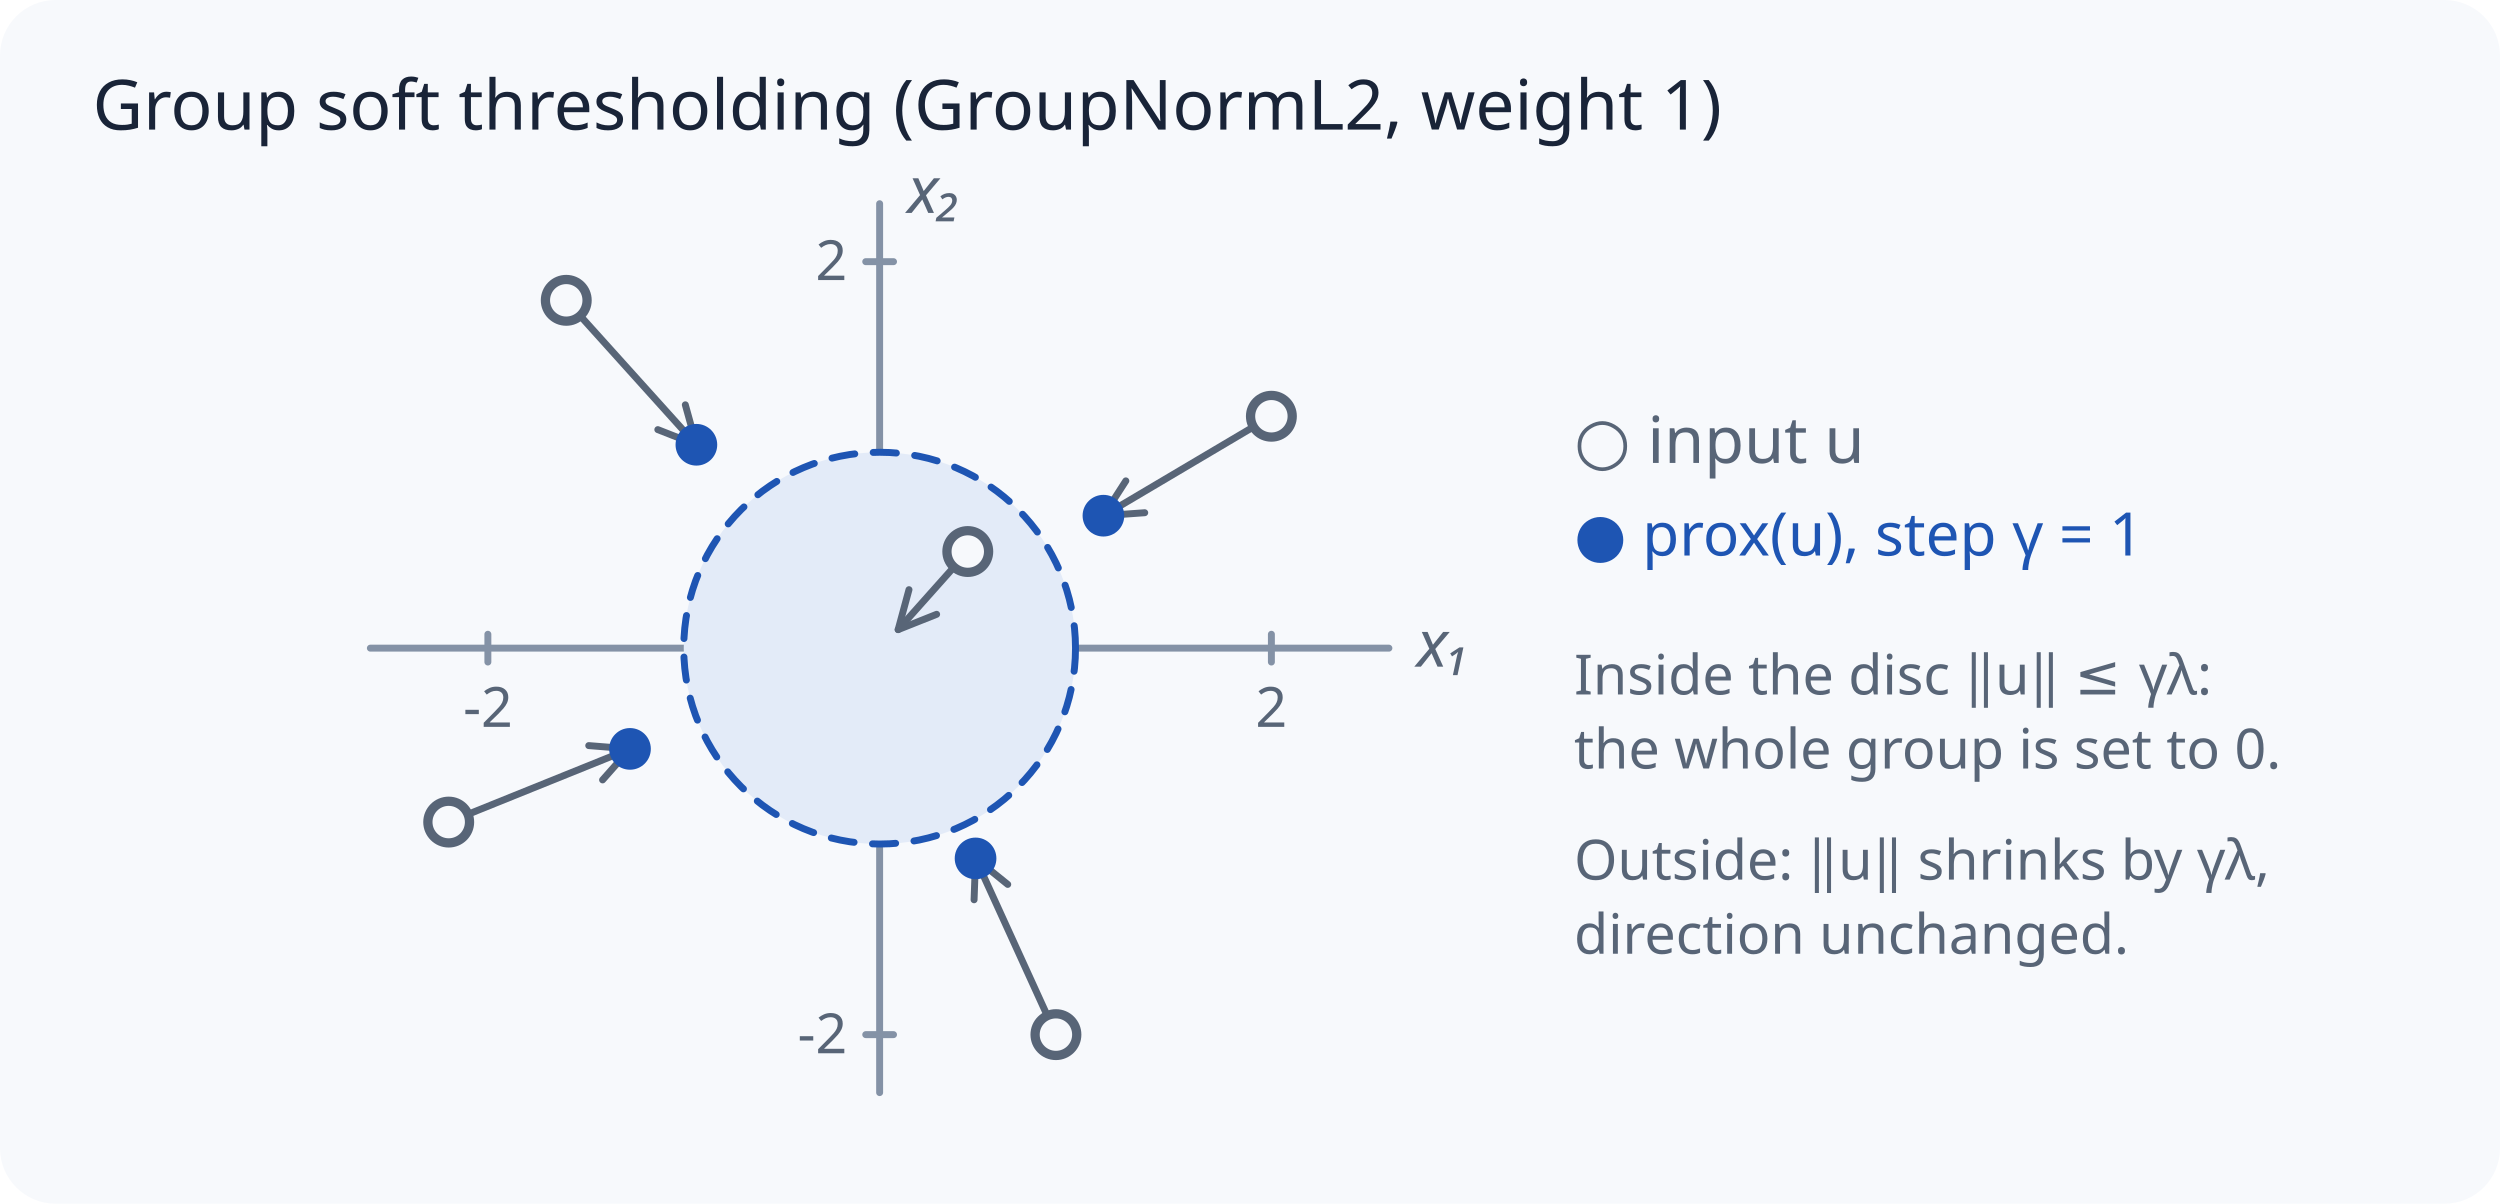
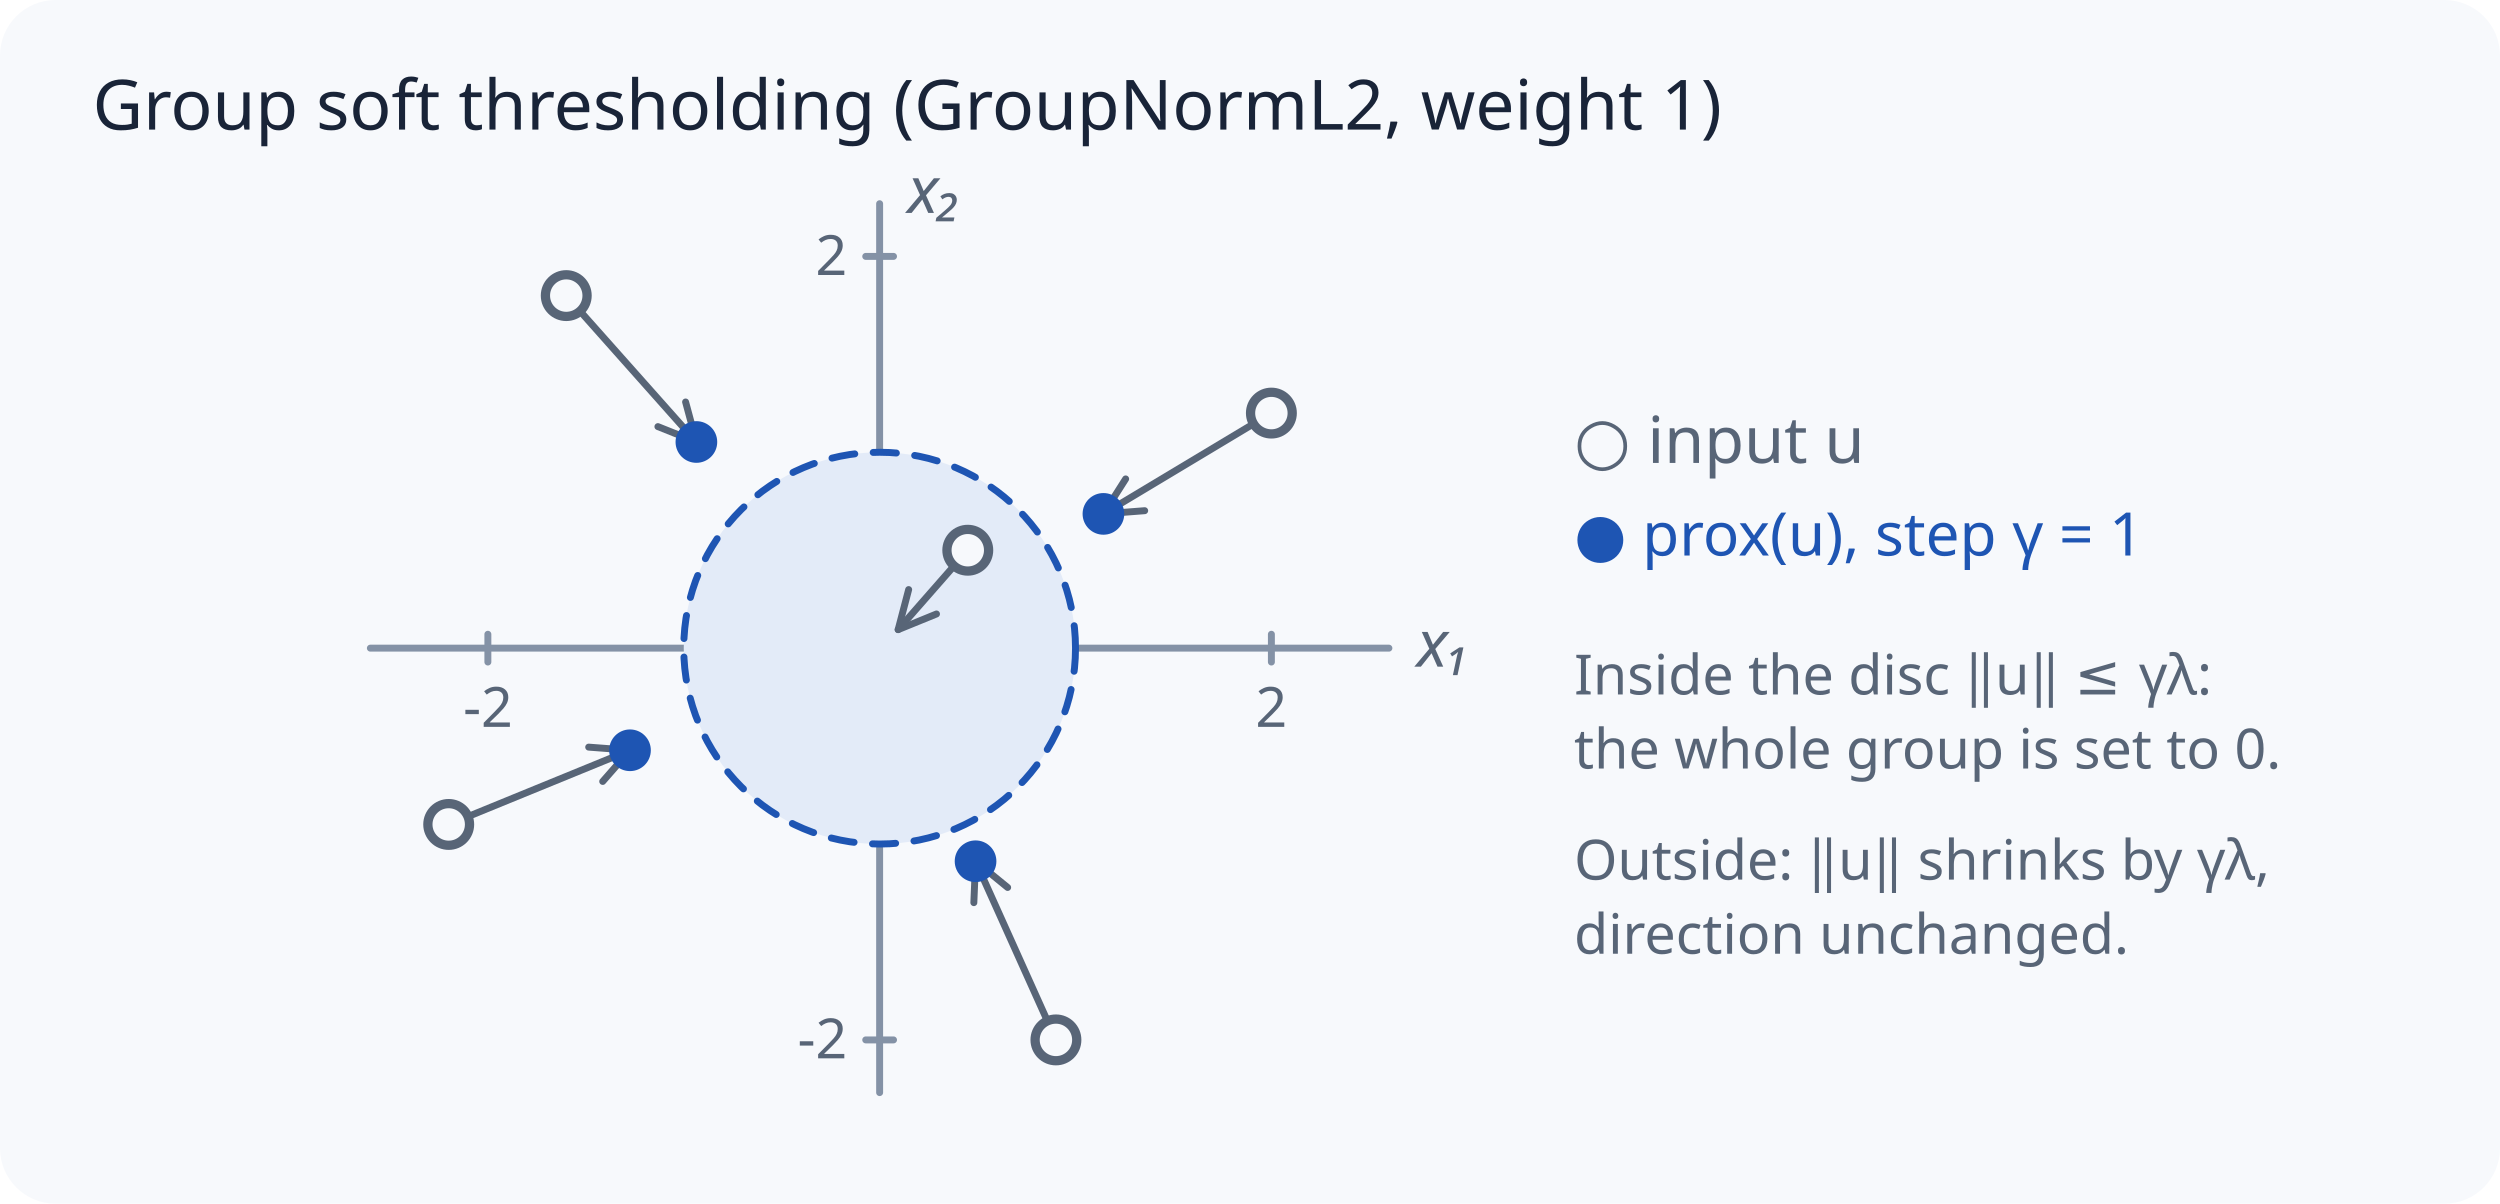
<svg xmlns="http://www.w3.org/2000/svg" viewBox="0 0 540 260" role="img" aria-labelledby="title description">
  <rect width="540" height="260" rx="12" fill="#f7f9fc" />
  <g font-family="system-ui, sans-serif" font-size="14" fill="#192438" stroke-linecap="round" stroke-linejoin="round">
    <text x="20.0" y="28.0" fill="#192438" text-anchor="start" font-size="15">Group soft thresholding (GroupNormL2, weight 1)</text>
    <polyline points="80.00,140.00 300.00,140.00" fill="none" stroke="#8492a6" stroke-width="1.5" />
    <polyline points="190.00,44.00 190.00,236.00" fill="none" stroke="#8492a6" stroke-width="1.5" />
    <polyline points="105.38,137.00 105.38,143.00" fill="none" stroke="#8492a6" stroke-width="1.5" />
    <text x="105.4" y="157.0" fill="#586577" text-anchor="middle" font-size="12">-2</text>
    <polyline points="274.62,137.00 274.62,143.00" fill="none" stroke="#8492a6" stroke-width="1.5" />
    <text x="274.6" y="157.0" fill="#586577" text-anchor="middle" font-size="12">2</text>
-     <polyline points="187.00,223.48 193.00,223.48" fill="none" stroke="#8492a6" stroke-width="1.5" />
-     <text x="183.0" y="227.5" fill="#586577" text-anchor="end" font-size="12">-2</text>
-     <polyline points="187.00,56.52 193.00,56.52" fill="none" stroke="#8492a6" stroke-width="1.5" />
-     <text x="183.0" y="60.5" fill="#586577" text-anchor="end" font-size="12">2</text>
+     <polyline points="187.00,224.62 193.00,224.62" fill="none" stroke="#8492a6" stroke-width="1.5" />
+     <text x="183.0" y="228.6" fill="#586577" text-anchor="end" font-size="12">-2</text>
+     <polyline points="187.00,55.38 193.00,55.38" fill="none" stroke="#8492a6" stroke-width="1.5" />
+     <text x="183.0" y="59.4" fill="#586577" text-anchor="end" font-size="12">2</text>
    <text x="306.0" y="144.0" fill="#586577" text-anchor="start" font-style="italic">x₁</text>
    <text x="196.0" y="46.0" fill="#586577" text-anchor="start" font-style="italic">x₂</text>
    <circle cx="190.00" cy="140.00" r="42.31" fill="#e3ebf8" stroke="#1e55b3" stroke-width="1.5" stroke-dasharray="5 4" />
-     <polyline points="274.62,89.91 238.34,111.39" fill="none" stroke="#586577" stroke-width="1.5" />
-     <polyline points="247.26,110.75 238.34,111.39 243.18,103.87" fill="none" stroke="#586577" stroke-width="1.5" />
-     <circle cx="274.62" cy="89.91" r="4.5" fill="#f7f9fc" stroke="#586577" stroke-width="2" />
-     <circle cx="238.34" cy="111.39" r="4.5" fill="#1e55b3" />
-     <polyline points="122.31,64.87 150.42,96.07" fill="none" stroke="#586577" stroke-width="1.5" />
-     <polyline points="148.03,87.44 150.42,96.07 142.09,92.80" fill="none" stroke="#586577" stroke-width="1.5" />
-     <circle cx="122.31" cy="64.87" r="4.5" fill="#f7f9fc" stroke="#586577" stroke-width="2" />
-     <circle cx="150.42" cy="96.07" r="4.5" fill="#1e55b3" />
-     <polyline points="96.92,177.57 136.08,161.76" fill="none" stroke="#586577" stroke-width="1.5" />
-     <polyline points="127.17,161.05 136.08,161.76 130.16,168.46" fill="none" stroke="#586577" stroke-width="1.5" />
-     <circle cx="96.92" cy="177.57" r="4.5" fill="#f7f9fc" stroke="#586577" stroke-width="2" />
-     <circle cx="136.08" cy="161.76" r="4.5" fill="#1e55b3" />
-     <polyline points="228.08,223.48 210.72,185.42" fill="none" stroke="#586577" stroke-width="1.5" />
-     <polyline points="210.40,194.35 210.72,185.42 217.67,191.03" fill="none" stroke="#586577" stroke-width="1.5" />
-     <circle cx="228.08" cy="223.48" r="4.5" fill="#f7f9fc" stroke="#586577" stroke-width="2" />
-     <circle cx="210.72" cy="185.42" r="4.5" fill="#1e55b3" />
-     <polyline points="209.04,119.13 194.00,136.00" fill="none" stroke="#586577" stroke-width="1.5" />
-     <polyline points="202.31,132.69 194.00,136.00 196.34,127.37" fill="none" stroke="#586577" stroke-width="1.5" />
-     <circle cx="209.04" cy="119.13" r="4.5" fill="#f7f9fc" stroke="#586577" stroke-width="2" />
+     <polyline points="274.62,89.23 238.34,111.00" fill="none" stroke="#586577" stroke-width="1.5" />
+     <polyline points="247.25,110.31 238.34,111.00 243.14,103.45" fill="none" stroke="#586577" stroke-width="1.5" />
+     <circle cx="274.62" cy="89.23" r="4.5" fill="#f7f9fc" stroke="#586577" stroke-width="2" />
+     <circle cx="238.34" cy="111.00" r="4.5" fill="#1e55b3" />
+     <polyline points="122.31,63.85 150.42,95.47" fill="none" stroke="#586577" stroke-width="1.5" />
+     <polyline points="148.09,86.83 150.42,95.47 142.11,92.15" fill="none" stroke="#586577" stroke-width="1.5" />
+     <circle cx="122.31" cy="63.85" r="4.5" fill="#f7f9fc" stroke="#586577" stroke-width="2" />
+     <circle cx="150.42" cy="95.47" r="4.5" fill="#1e55b3" />
+     <polyline points="96.92,178.08 136.08,162.06" fill="none" stroke="#586577" stroke-width="1.5" />
+     <polyline points="127.16,161.38 136.08,162.06 130.19,168.79" fill="none" stroke="#586577" stroke-width="1.5" />
+     <circle cx="96.92" cy="178.08" r="4.5" fill="#f7f9fc" stroke="#586577" stroke-width="2" />
+     <circle cx="136.08" cy="162.06" r="4.5" fill="#1e55b3" />
+     <polyline points="228.08,224.62 210.72,186.03" fill="none" stroke="#586577" stroke-width="1.5" />
+     <polyline points="210.35,194.97 210.72,186.03 217.65,191.69" fill="none" stroke="#586577" stroke-width="1.5" />
+     <circle cx="228.08" cy="224.62" r="4.5" fill="#f7f9fc" stroke="#586577" stroke-width="2" />
+     <circle cx="210.72" cy="186.03" r="4.5" fill="#1e55b3" />
+     <polyline points="209.04,118.85 194.00,136.00" fill="none" stroke="#586577" stroke-width="1.5" />
+     <polyline points="202.28,132.62 194.00,136.00 196.27,127.35" fill="none" stroke="#586577" stroke-width="1.5" />
+     <circle cx="209.04" cy="118.85" r="4.5" fill="#f7f9fc" stroke="#586577" stroke-width="2" />
    <text x="340.0" y="100.0" fill="#586577" text-anchor="start">○ input u</text>
    <text x="340.0" y="120.0" fill="#1e55b3" text-anchor="start" font-size="13">● prox(u), step γ = 1</text>
    <text x="340.0" y="150.0" fill="#586577" text-anchor="start" font-size="12">Inside the disc ‖u‖ ≤ γλ:</text>
    <text x="340.0" y="166.0" fill="#586577" text-anchor="start" font-size="12">the whole group is set to 0.</text>
    <text x="340.0" y="190.0" fill="#586577" text-anchor="start" font-size="12">Outside: ‖u‖ shrinks by γλ,</text>
    <text x="340.0" y="206.0" fill="#586577" text-anchor="start" font-size="12">direction unchanged.</text>
  </g>
</svg>
